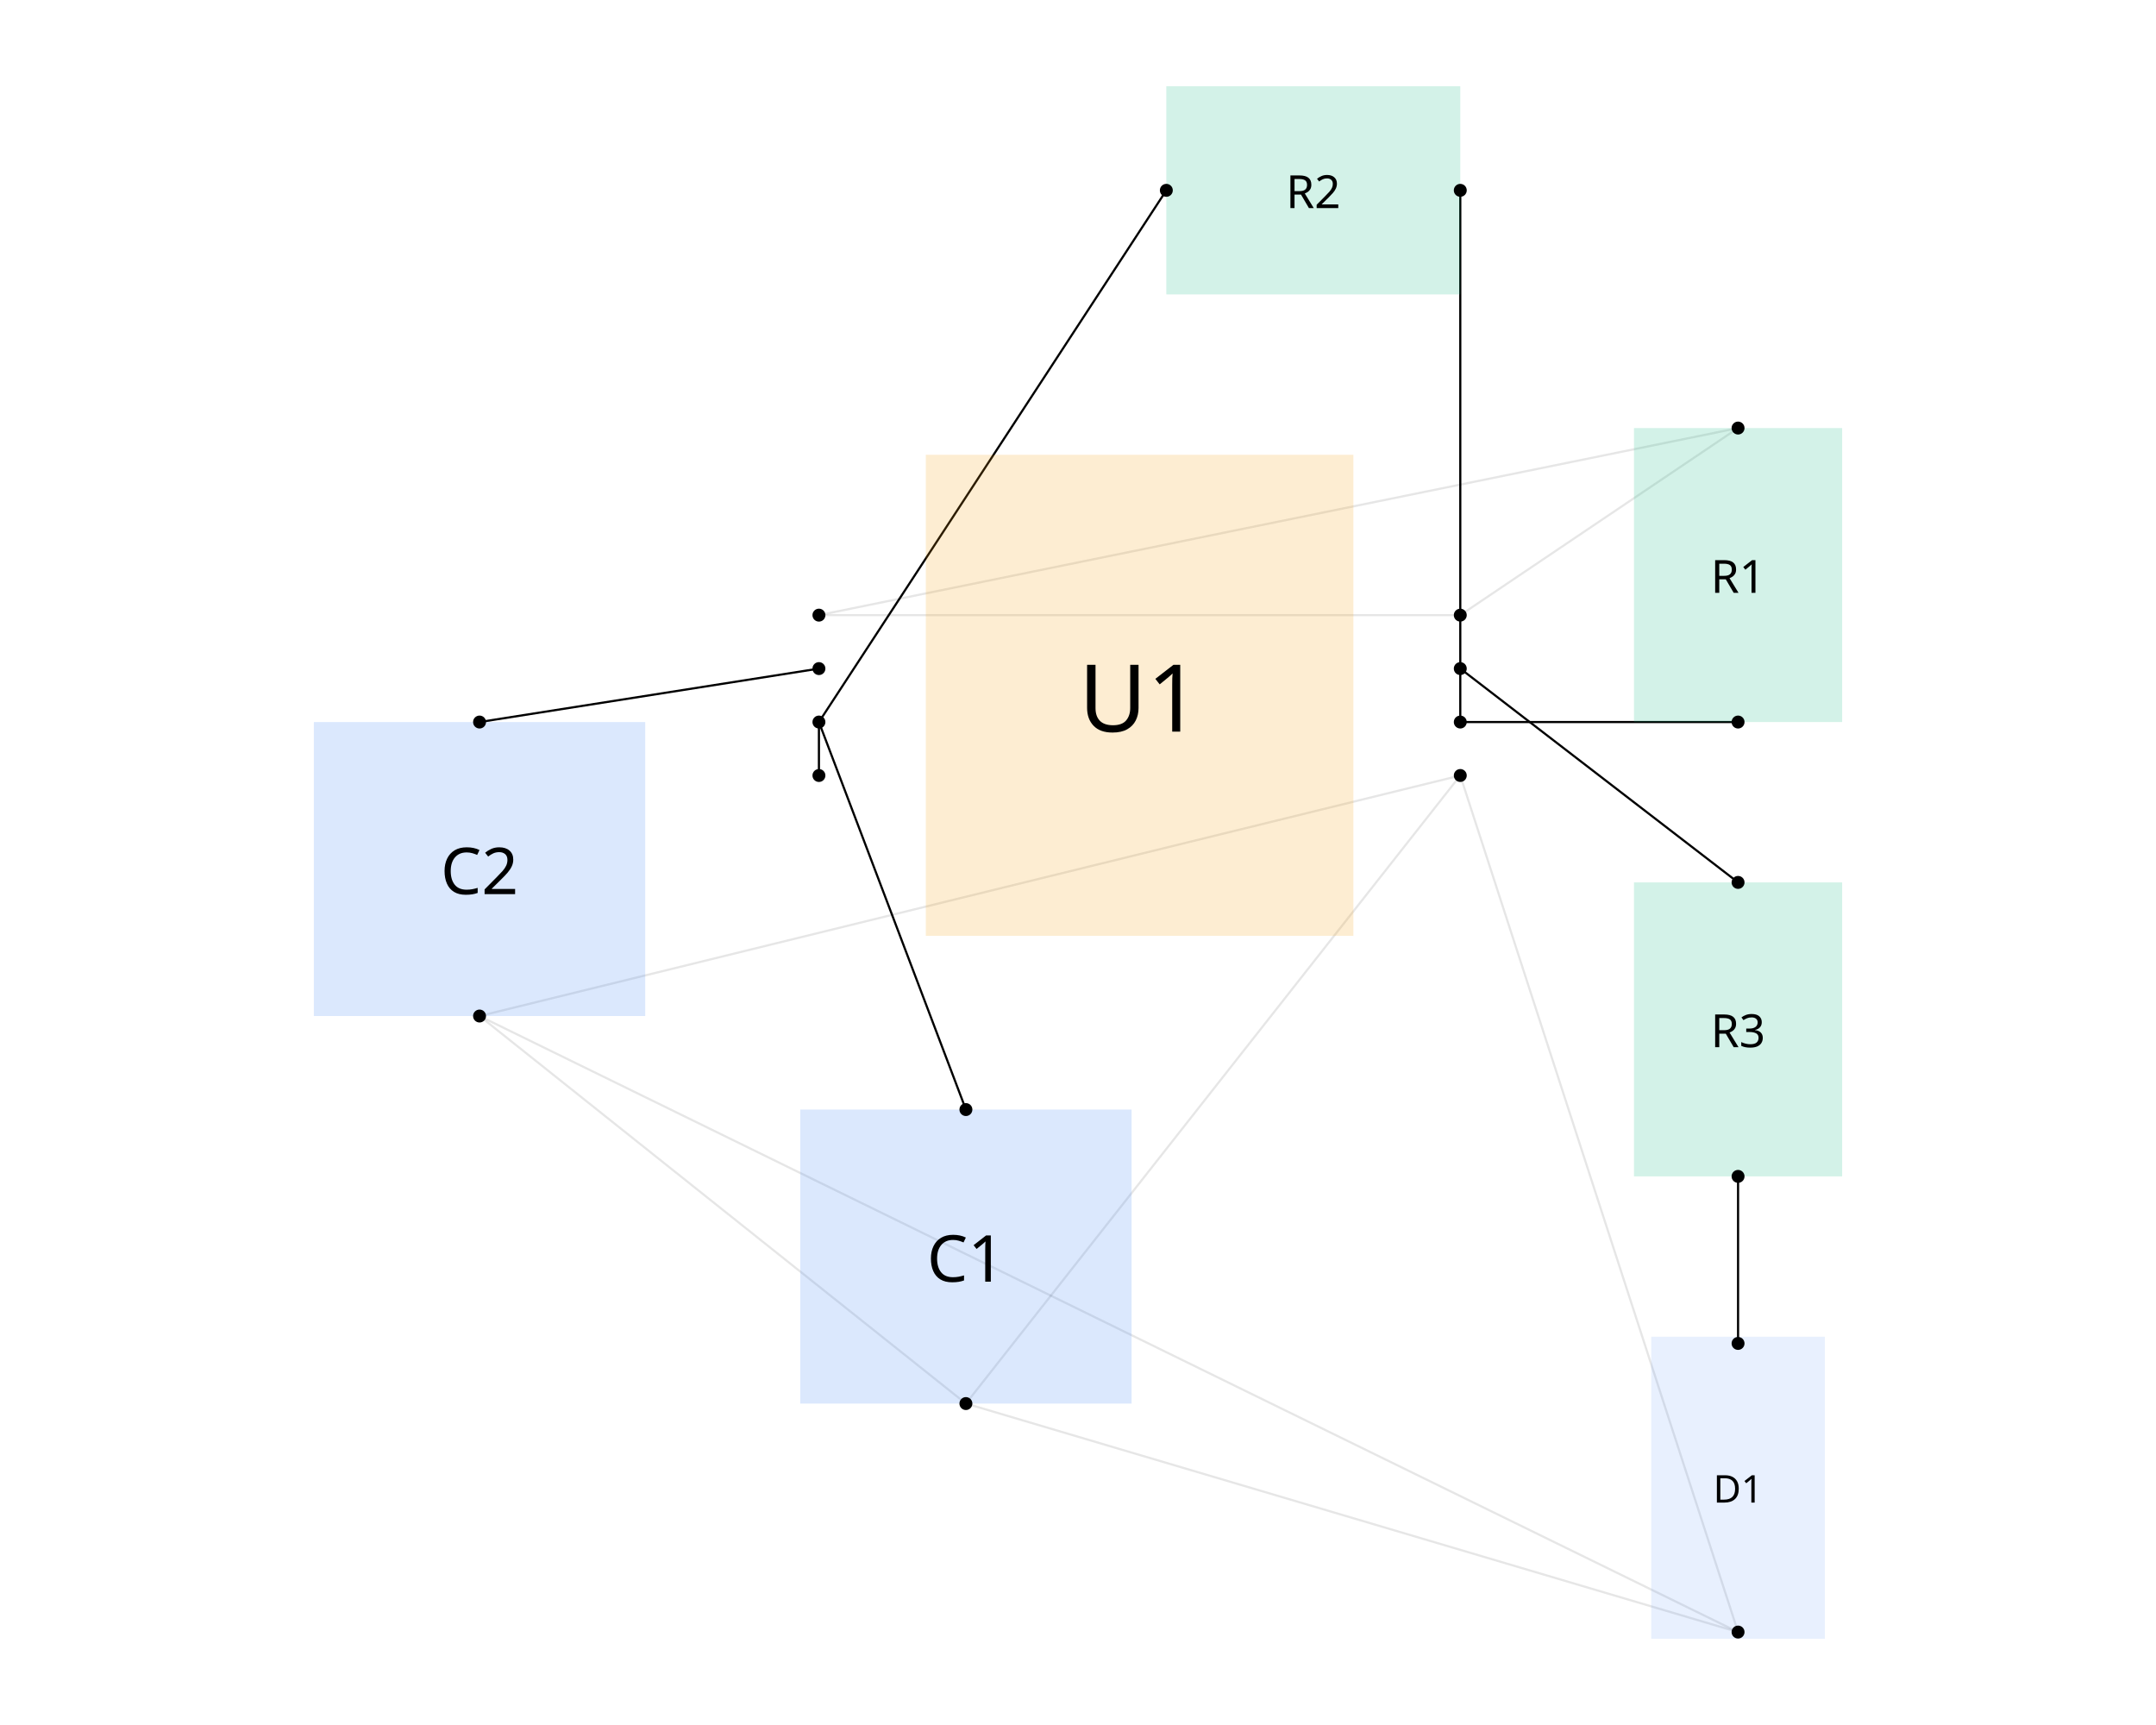
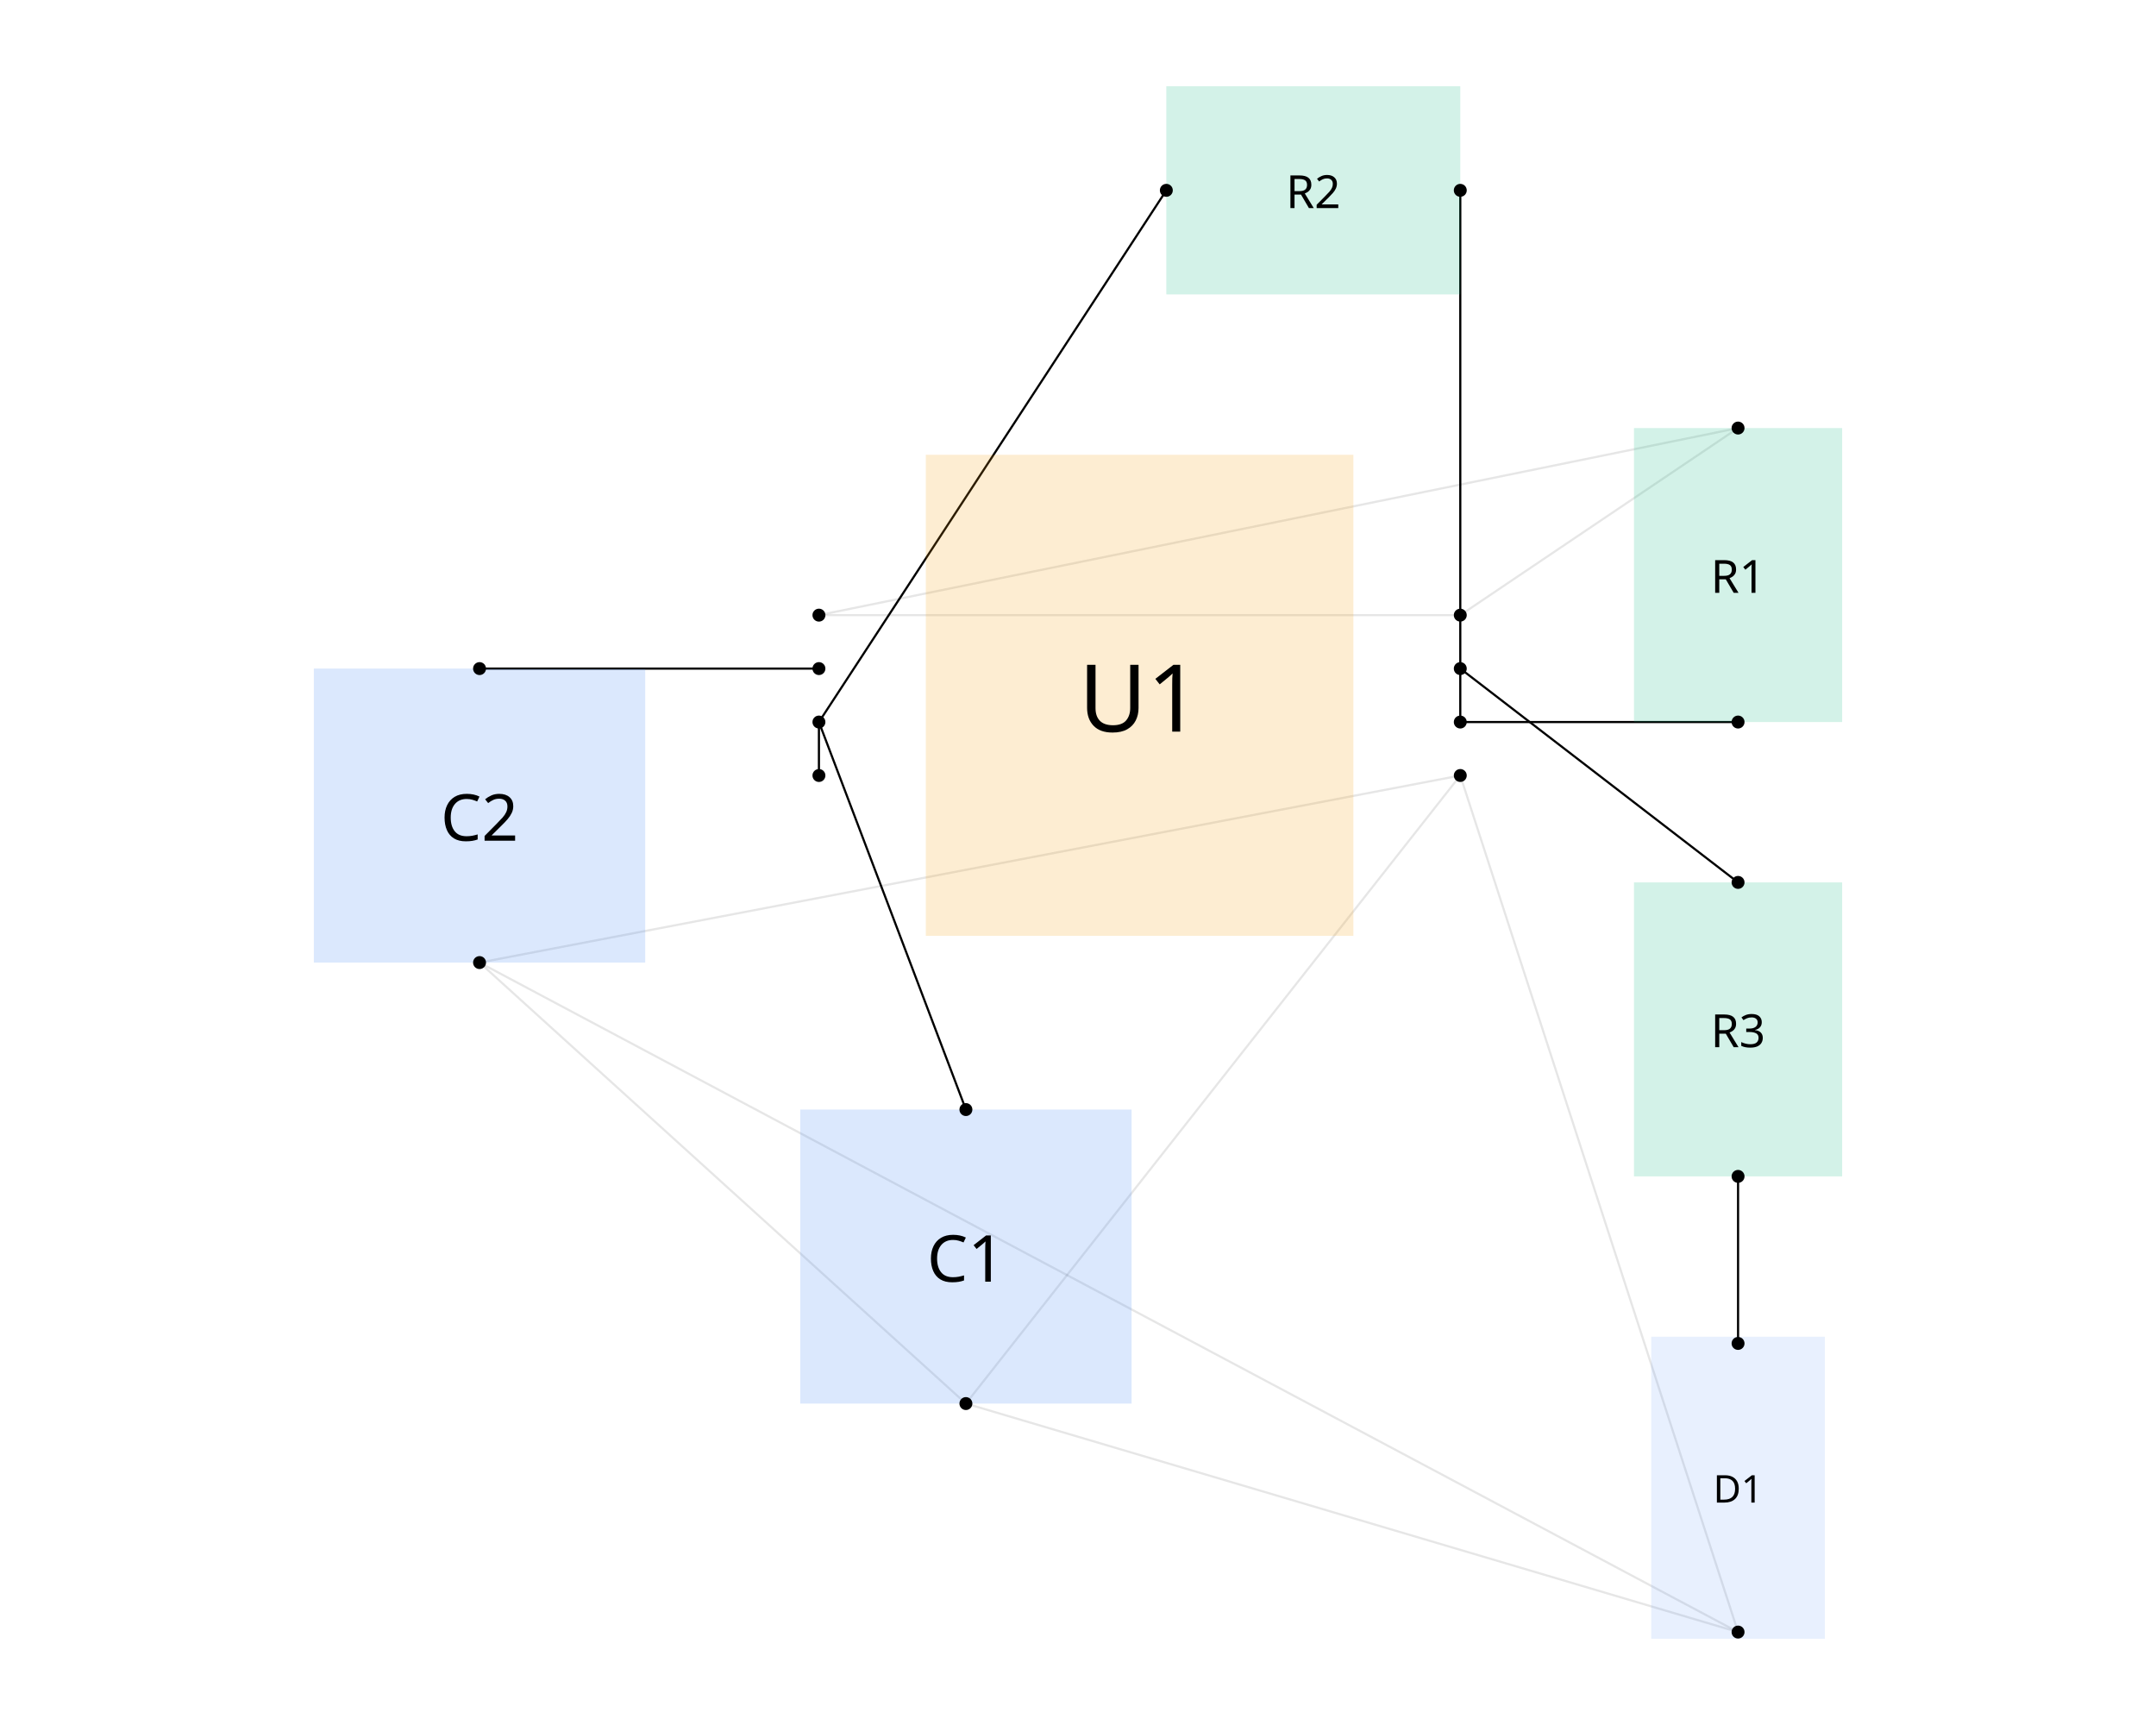
<svg xmlns="http://www.w3.org/2000/svg" width="1000" height="800" viewBox="0 0 1000 800">
  <rect width="100%" height="100%" fill="white" />
  <g>
    <polyline data-points="1.2000000000000002,-0.30000000000000004 -0.6500000000000004,-2.6500000000000004" data-type="line" data-label="" points="677.312,359.65 448.01,650.926" fill="none" stroke="rgba(0,0,0,0.1)" stroke-width="1px" />
  </g>
  <g>
-     <polyline data-points="1.2000000000000002,-0.30000000000000004 -2.47,-1.2000000000000002" data-type="line" data-label="" points="677.312,359.65 222.425,471.202" fill="none" stroke="rgba(0,0,0,0.1)" stroke-width="1px" />
+     <polyline data-points="1.2000000000000002,-0.30000000000000004 -2.47,-1.0000000000000002" data-type="line" data-label="" points="677.312,359.65 222.425,446.413" fill="none" stroke="rgba(0,0,0,0.1)" stroke-width="1px" />
  </g>
  <g>
    <polyline data-points="1.2000000000000002,-0.30000000000000004 2.2394553499999996,-3.505" data-type="line" data-label="" points="677.312,359.65 806.15,756.901" fill="none" stroke="rgba(0,0,0,0.1)" stroke-width="1px" />
  </g>
  <g>
-     <polyline data-points="-0.6500000000000004,-2.6500000000000004 -2.47,-1.2000000000000002" data-type="line" data-label="" points="448.01,650.926 222.425,471.202" fill="none" stroke="rgba(0,0,0,0.1)" stroke-width="1px" />
+     <polyline data-points="-0.6500000000000004,-2.6500000000000004 -2.47,-1.0000000000000002" data-type="line" data-label="" points="448.01,650.926 222.425,446.413" fill="none" stroke="rgba(0,0,0,0.1)" stroke-width="1px" />
  </g>
  <g>
    <polyline data-points="-0.6500000000000004,-2.6500000000000004 2.2394553499999996,-3.505" data-type="line" data-label="" points="448.01,650.926 806.15,756.901" fill="none" stroke="rgba(0,0,0,0.1)" stroke-width="1px" />
  </g>
  <g>
-     <polyline data-points="-2.47,-1.2000000000000002 2.2394553499999996,-3.505" data-type="line" data-label="" points="222.425,471.202 806.15,756.901" fill="none" stroke="rgba(0,0,0,0.1)" stroke-width="1px" />
+     <polyline data-points="-2.47,-1.0000000000000002 2.2394553499999996,-3.505" data-type="line" data-label="" points="222.425,446.413 806.15,756.901" fill="none" stroke="rgba(0,0,0,0.1)" stroke-width="1px" />
  </g>
  <g>
    <polyline data-points="-1.2000000000000002,0.30000000000000004 1.2000000000000002,0.30000000000000004" data-type="line" data-label="" points="379.838,285.281 677.312,285.281" fill="none" stroke="rgba(0,0,0,0.1)" stroke-width="1px" />
  </g>
  <g>
    <polyline data-points="-1.2000000000000002,0.30000000000000004 2.2394553499999996,1.0000000000000002" data-type="line" data-label="" points="379.838,285.281 806.15,198.518" fill="none" stroke="rgba(0,0,0,0.1)" stroke-width="1px" />
  </g>
  <g>
    <polyline data-points="1.2000000000000002,0.30000000000000004 2.2394553499999996,1.0000000000000002" data-type="line" data-label="" points="677.312,285.281 806.15,198.518" fill="none" stroke="rgba(0,0,0,0.1)" stroke-width="1px" />
  </g>
  <g>
    <polyline data-points="-1.2000000000000002,-0.09999999999999998 -1.2000000000000002,-0.30000000000000004" data-type="line" data-label="" points="379.838,334.86 379.838,359.65" fill="none" stroke="black" stroke-width="1px" />
  </g>
  <g>
    <polyline data-points="0.10000000000000009,1.8894553499999995 -1.2000000000000002,-0.09999999999999998" data-type="line" data-label="" points="540.97,88.272 379.838,334.86" fill="none" stroke="black" stroke-width="1px" />
  </g>
  <g>
    <polyline data-points="-1.2000000000000002,-0.09999999999999998 -0.6500000000000001,-1.55" data-type="line" data-label="" points="379.838,334.86 448.01,514.584" fill="none" stroke="black" stroke-width="1px" />
  </g>
  <g>
    <polyline data-points="1.2000000000000002,0.09999999999999998 2.2394553499999996,-0.7" data-type="line" data-label="" points="677.312,310.071 806.15,409.229" fill="none" stroke="black" stroke-width="1px" />
  </g>
  <g>
-     <polyline data-points="-1.2000000000000002,0.10000000000000003 -2.47,-0.10000000000000009" data-type="line" data-label="" points="379.838,310.071 222.425,334.86" fill="none" stroke="black" stroke-width="1px" />
+     <polyline data-points="-1.2000000000000002,0.10000000000000003 -2.47,0.09999999999999987" data-type="line" data-label="" points="379.838,310.071 222.425,310.071" fill="none" stroke="black" stroke-width="1px" />
  </g>
  <g>
    <polyline data-points="2.2394553499999996,-0.09999999999999987 1.2000000000000002,-0.10000000000000003" data-type="line" data-label="" points="806.15,334.86 677.312,334.86" fill="none" stroke="black" stroke-width="1px" />
  </g>
  <g>
    <polyline data-points="1.2000000000000002,-0.10000000000000003 1.2000000000000002,1.8894553499999995" data-type="line" data-label="" points="677.312,334.86 677.312,88.272" fill="none" stroke="black" stroke-width="1px" />
  </g>
  <g>
    <polyline data-points="2.2394553499999996,-1.8 2.2394553499999996,-2.425" data-type="line" data-label="" points="806.15,545.571 806.15,623.038" fill="none" stroke="black" stroke-width="1px" />
  </g>
  <g>
    <rect data-type="rect" data-label="U1" data-x="0" data-y="0" x="429.417" y="210.913" width="198.316" height="223.106" fill="rgba(245, 158, 11, 0.18)" stroke="none" stroke-width="0.008" />
  </g>
  <g>
    <rect data-type="rect" data-label="R1" data-x="2.2394553499999996" data-y="0.4500000000000002" x="757.878" y="198.518" width="96.544" height="136.342" fill="rgba(16, 185, 129, 0.18)" stroke="none" stroke-width="0.008" />
  </g>
  <g>
    <rect data-type="rect" data-label="R2" data-x="0.6500000000000001" data-y="1.8894553499999995" x="540.97" y="40" width="136.342" height="96.544" fill="rgba(16, 185, 129, 0.18)" stroke="none" stroke-width="0.008" />
  </g>
  <g>
    <rect data-type="rect" data-label="C1" data-x="-0.6500000000000002" data-y="-2.1" x="371.162" y="514.584" width="153.695" height="136.342" fill="rgba(59, 130, 246, 0.18)" stroke="none" stroke-width="0.008" />
  </g>
  <g>
-     <rect data-type="rect" data-label="C2" data-x="-2.47" data-y="-0.6500000000000001" x="145.578" y="334.86" width="153.695" height="136.342" fill="rgba(59, 130, 246, 0.18)" stroke="none" stroke-width="0.008" />
+     <rect data-type="rect" data-label="C2" data-x="-2.47" data-y="-0.4500000000000002" x="145.578" y="310.071" width="153.695" height="136.342" fill="rgba(59, 130, 246, 0.18)" stroke="none" stroke-width="0.008" />
  </g>
  <g>
    <rect data-type="rect" data-label="D1" data-x="2.2394553499999996" data-y="-2.965" x="765.867" y="619.939" width="80.566" height="140.061" fill="rgba(59, 130, 246, 0.12)" stroke="none" stroke-width="0.008" />
  </g>
  <g>
    <rect data-type="rect" data-label="R3" data-x="2.2394553499999996" data-y="-1.25" x="757.878" y="409.229" width="96.544" height="136.342" fill="rgba(16, 185, 129, 0.18)" stroke="none" stroke-width="0.008" />
  </g>
  <text data-type="text" data-label="U1" data-x="0" data-y="0" x="528.575" y="322.465" fill="black" font-size="43.382" font-family="sans-serif" text-anchor="middle" dominant-baseline="central">U1</text>
  <text data-type="text" data-label="R1" data-x="2.2394553499999996" data-y="0.4500000000000002" x="806.15" y="266.689" fill="black" font-size="21.24" font-family="sans-serif" text-anchor="middle" dominant-baseline="central">R1</text>
  <text data-type="text" data-label="R2" data-x="0.6500000000000001" data-y="1.8894553499999995" x="609.141" y="88.272" fill="black" font-size="21.24" font-family="sans-serif" text-anchor="middle" dominant-baseline="central">R2</text>
  <text data-type="text" data-label="C1" data-x="-0.6500000000000002" data-y="-2.1" x="448.01" y="582.755" fill="black" font-size="29.995" font-family="sans-serif" text-anchor="middle" dominant-baseline="central">C1</text>
-   <text data-type="text" data-label="C2" data-x="-2.47" data-y="-0.6500000000000001" x="222.425" y="403.031" fill="black" font-size="29.995" font-family="sans-serif" text-anchor="middle" dominant-baseline="central">C2</text>
+   <text data-type="text" data-label="C2" data-x="-2.47" data-y="-0.4500000000000002" x="222.425" y="378.242" fill="black" font-size="29.995" font-family="sans-serif" text-anchor="middle" dominant-baseline="central">C2</text>
  <text data-type="text" data-label="D1" data-x="2.2394553499999996" data-y="-2.965" x="806.15" y="689.97" fill="black" font-size="17.724" font-family="sans-serif" text-anchor="middle" dominant-baseline="central">D1</text>
  <text data-type="text" data-label="R3" data-x="2.2394553499999996" data-y="-1.25" x="806.15" y="477.4" fill="black" font-size="21.24" font-family="sans-serif" text-anchor="middle" dominant-baseline="central">R3</text>
  <g>
    <circle data-type="point" data-label="U1.1 (unnamedsubcircuitsubcircuit_source_group_0_connectivity_net1)" data-x="1.2000000000000002" data-y="-0.30000000000000004" cx="677.312" cy="359.65" r="3" fill="black" />
  </g>
  <g>
    <circle data-type="point" data-label="U1.2" data-x="-1.2000000000000002" data-y="-0.30000000000000004" cx="379.838" cy="359.65" r="3" fill="black" />
  </g>
  <g>
    <circle data-type="point" data-label="U1.3" data-x="1.2000000000000002" data-y="0.09999999999999998" cx="677.312" cy="310.071" r="3" fill="black" />
  </g>
  <g>
    <circle data-type="point" data-label="U1.4 (unnamedsubcircuitsubcircuit_source_group_0_connectivity_net0)" data-x="-1.2000000000000002" data-y="0.30000000000000004" cx="379.838" cy="285.281" r="3" fill="black" />
  </g>
  <g>
    <circle data-type="point" data-label="U1.5" data-x="-1.2000000000000002" data-y="0.10000000000000003" cx="379.838" cy="310.071" r="3" fill="black" />
  </g>
  <g>
    <circle data-type="point" data-label="U1.6" data-x="-1.2000000000000002" data-y="-0.09999999999999998" cx="379.838" cy="334.86" r="3" fill="black" />
  </g>
  <g>
    <circle data-type="point" data-label="U1.7" data-x="1.2000000000000002" data-y="-0.10000000000000003" cx="677.312" cy="334.86" r="3" fill="black" />
  </g>
  <g>
    <circle data-type="point" data-label="U1.8 (unnamedsubcircuitsubcircuit_source_group_0_connectivity_net0)" data-x="1.2000000000000002" data-y="0.30000000000000004" cx="677.312" cy="285.281" r="3" fill="black" />
  </g>
  <g>
    <circle data-type="point" data-label="R1.1 (unnamedsubcircuitsubcircuit_source_group_0_connectivity_net0)" data-x="2.2394553499999996" data-y="1.0000000000000002" cx="806.15" cy="198.518" r="3" fill="black" />
  </g>
  <g>
    <circle data-type="point" data-label="R1.2" data-x="2.2394553499999996" data-y="-0.09999999999999987" cx="806.15" cy="334.86" r="3" fill="black" />
  </g>
  <g>
    <circle data-type="point" data-label="R2.1" data-x="1.2000000000000002" data-y="1.8894553499999995" cx="677.312" cy="88.272" r="3" fill="black" />
  </g>
  <g>
    <circle data-type="point" data-label="R2.2" data-x="0.10000000000000009" data-y="1.8894553499999995" cx="540.97" cy="88.272" r="3" fill="black" />
  </g>
  <g>
    <circle data-type="point" data-label="C1.1" data-x="-0.6500000000000001" data-y="-1.55" cx="448.01" cy="514.584" r="3" fill="black" />
  </g>
  <g>
    <circle data-type="point" data-label="C1.2 (unnamedsubcircuitsubcircuit_source_group_0_connectivity_net1)" data-x="-0.6500000000000004" data-y="-2.6500000000000004" cx="448.01" cy="650.926" r="3" fill="black" />
  </g>
  <g>
-     <circle data-type="point" data-label="C2.1" data-x="-2.47" data-y="-0.10000000000000009" cx="222.425" cy="334.86" r="3" fill="black" />
+     <circle data-type="point" data-label="C2.1" data-x="-2.47" data-y="0.09999999999999987" cx="222.425" cy="310.071" r="3" fill="black" />
  </g>
  <g>
-     <circle data-type="point" data-label="C2.2 (unnamedsubcircuitsubcircuit_source_group_0_connectivity_net1)" data-x="-2.47" data-y="-1.2000000000000002" cx="222.425" cy="471.202" r="3" fill="black" />
+     <circle data-type="point" data-label="C2.2 (unnamedsubcircuitsubcircuit_source_group_0_connectivity_net1)" data-x="-2.47" data-y="-1.0000000000000002" cx="222.425" cy="446.413" r="3" fill="black" />
  </g>
  <g>
    <circle data-type="point" data-label="D1.1" data-x="2.2394553499999996" data-y="-2.425" cx="806.15" cy="623.038" r="3" fill="black" />
  </g>
  <g>
    <circle data-type="point" data-label="D1.2 (unnamedsubcircuitsubcircuit_source_group_0_connectivity_net1)" data-x="2.2394553499999996" data-y="-3.505" cx="806.15" cy="756.901" r="3" fill="black" />
  </g>
  <g>
    <circle data-type="point" data-label="R3.1" data-x="2.2394553499999996" data-y="-0.7" cx="806.15" cy="409.229" r="3" fill="black" />
  </g>
  <g>
    <circle data-type="point" data-label="R3.2" data-x="2.2394553499999996" data-y="-1.8" cx="806.15" cy="545.571" r="3" fill="black" />
  </g>
  <g id="crosshair" style="display: none">
    <line id="crosshair-h" y1="0" y2="800" stroke="#666" stroke-width="0.5" />
    <line id="crosshair-v" x1="0" x2="1000" stroke="#666" stroke-width="0.5" />
    <text id="coordinates" font-family="monospace" font-size="12" fill="#666" />
  </g>
</svg>
